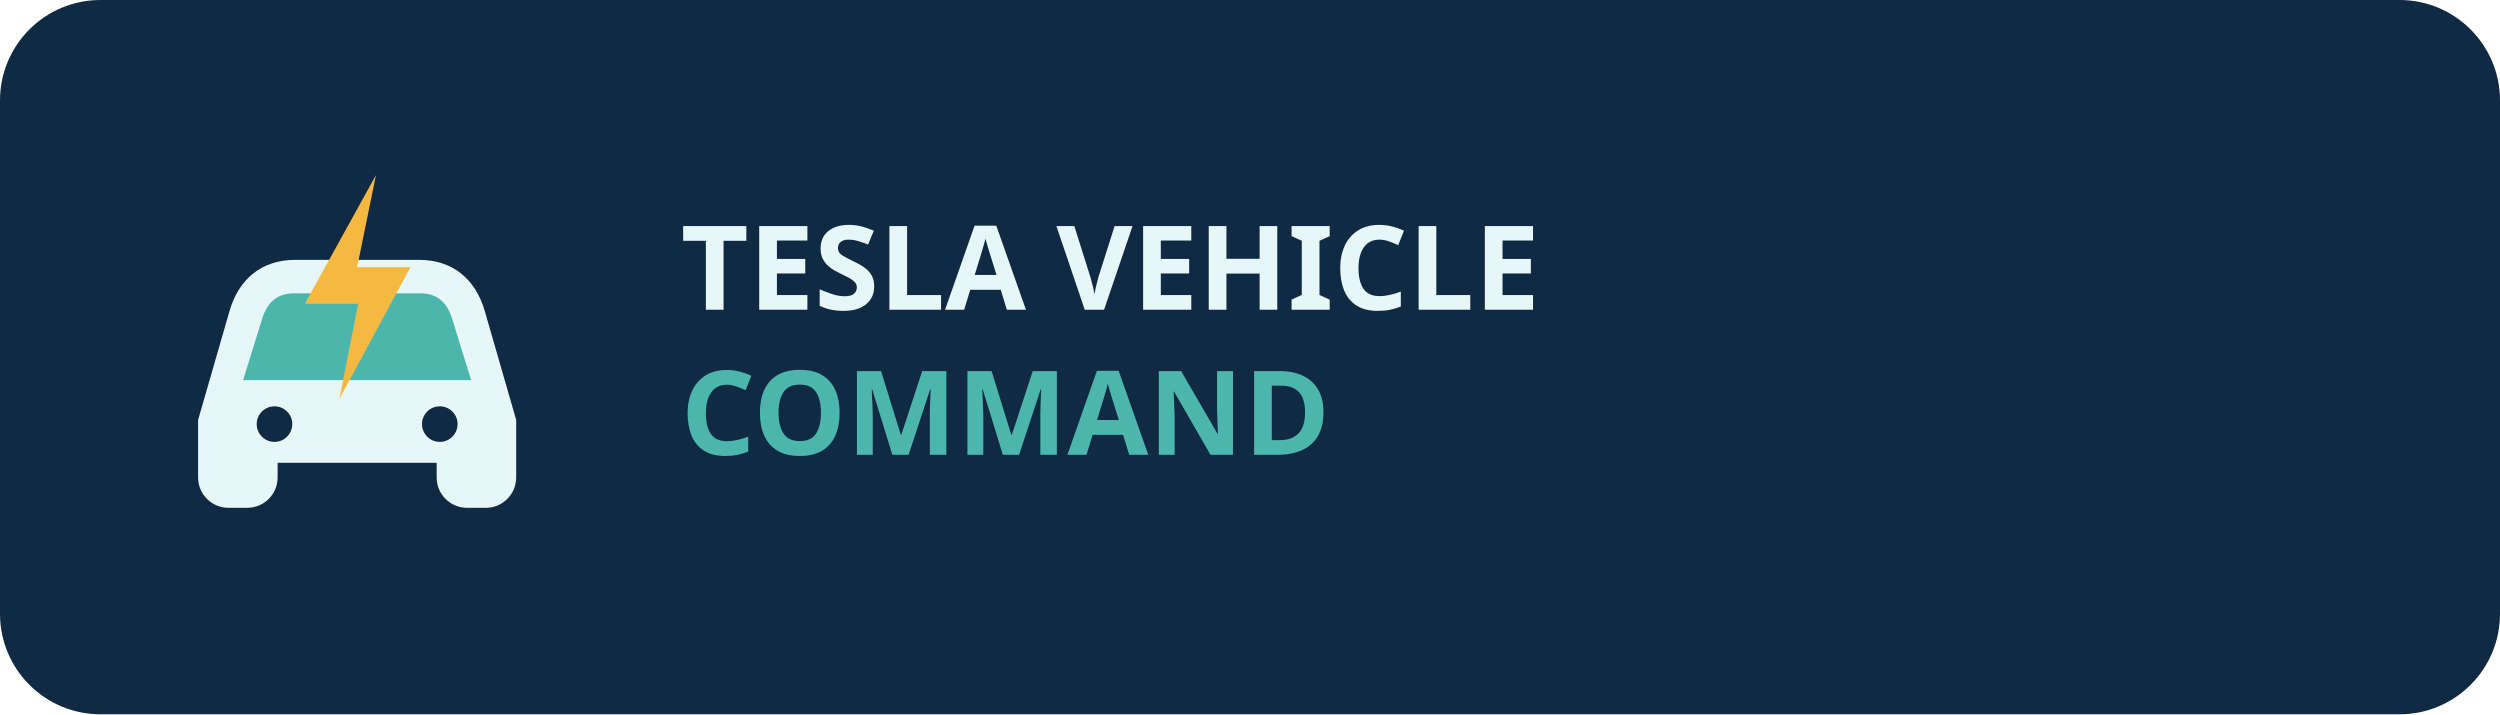
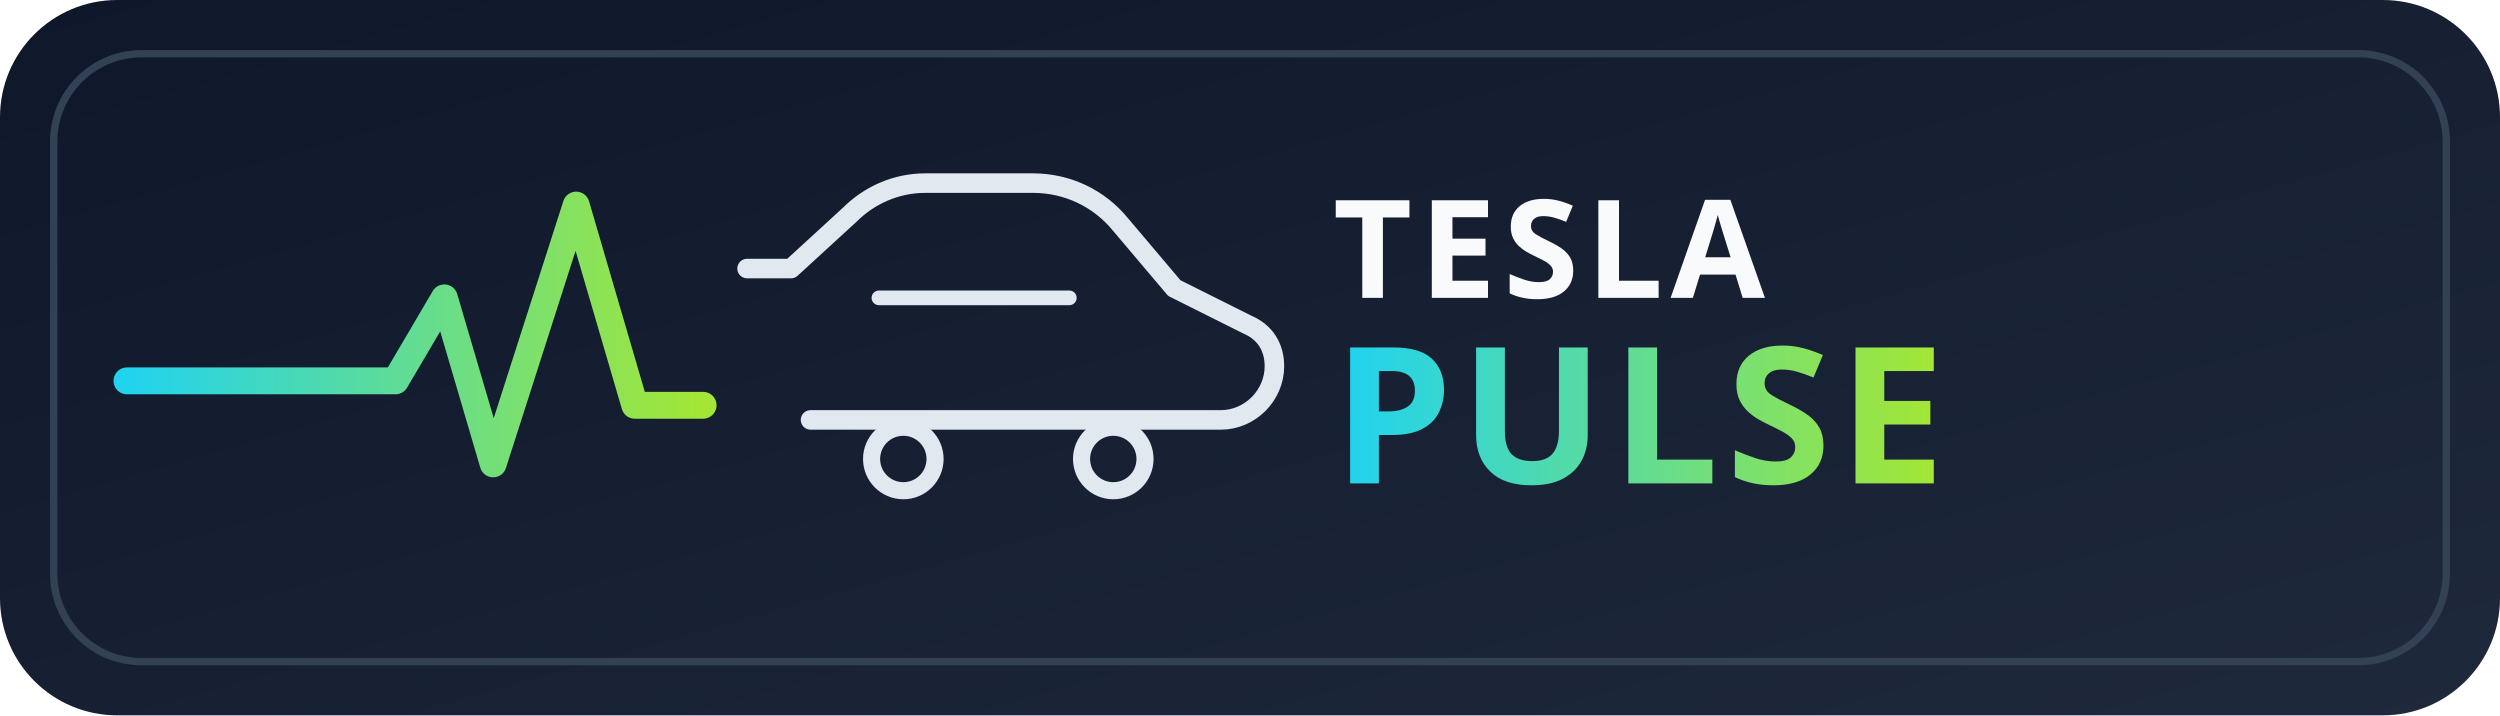
- <svg xmlns="http://www.w3.org/2000/svg" width="896" height="256" viewBox="0 0 896 256" role="img" aria-labelledby="title">
-   <rect width="896" height="256" rx="36" fill="#102a43" />
-   <g transform="translate(32 32) scale(.375)">
-     <path d="M104 316l30-104c9-31 31-49 63-49h118c32 0 54 18 63 49l30 104v55c0 16-13 29-29 29h-18c-16 0-29-13-29-29v-14H180v14c0 16-13 29-29 29h-18c-16 0-29-13-29-29v-55z" fill="#e7f7f8" />
-     <path d="M147 278h218l-18-58c-5-17-15-25-31-25H196c-16 0-26 8-31 25l-18 58z" fill="#4db6ac" />
-     <circle cx="177" cy="320" r="17" fill="#102a43" />
-     <circle cx="335" cy="320" r="17" fill="#102a43" />
-     <path d="M274 82l-68 123h51l-18 91 68-126h-51z" fill="#f5b942" />
-   </g>
-   <text x="244" y="111" fill="#e7f7f8" font-family="sans-serif" font-size="42" font-weight="700">TESLA VEHICLE</text>
-   <text x="244" y="163" fill="#4db6ac" font-family="sans-serif" font-size="42" font-weight="700">COMMAND</text>
+ <svg xmlns="http://www.w3.org/2000/svg" width="1024" height="293" viewBox="0 0 1024 293" role="img" aria-labelledby="title desc">
+   <defs>
+     <linearGradient id="bg" x1="0%" y1="0%" x2="100%" y2="100%">
+       <stop offset="0%" stop-color="#0f172a" />
+       <stop offset="100%" stop-color="#1e293b" />
+     </linearGradient>
+     <linearGradient id="signal" x1="0%" y1="0%" x2="100%" y2="0%">
+       <stop offset="0%" stop-color="#22d3ee" />
+       <stop offset="100%" stop-color="#a3e635" />
+     </linearGradient>
+   </defs>
+   <rect width="1024" height="293" rx="48" fill="url(#bg)" />
+   <rect x="22" y="22" width="980" height="249" rx="36" fill="none" stroke="#334155" stroke-width="3" />
+   <path d="M52 156h110l20-34 20 68 34-106 24 82h28" fill="none" stroke="url(#signal)" stroke-width="11" stroke-linecap="round" stroke-linejoin="round" />
+   <path d="M332 172h168c12 0 22-10 22-22 0-8-4-14-11-17l-30-15-22-26c-9-11-22-17-36-17h-44c-12 0-23 5-31 13l-24 22h-18" fill="none" stroke="#e2e8f0" stroke-width="8" stroke-linecap="round" stroke-linejoin="round" />
+   <path d="M360 122h78" stroke="#e2e8f0" stroke-width="6" stroke-linecap="round" />
+   <circle cx="370" cy="188" r="13" fill="none" stroke="#e2e8f0" stroke-width="7" />
+   <circle cx="456" cy="188" r="13" fill="none" stroke="#e2e8f0" stroke-width="7" />
+   <text x="546" y="122" fill="#f8fafc" font-family="Sora, Manrope, Montserrat, sans-serif" font-size="56" font-weight="700" letter-spacing="3">TESLA</text>
+   <text x="546" y="198" fill="url(#signal)" font-family="Sora, Manrope, Montserrat, sans-serif" font-size="78" font-weight="800" letter-spacing="3">PULSE</text>
</svg>
